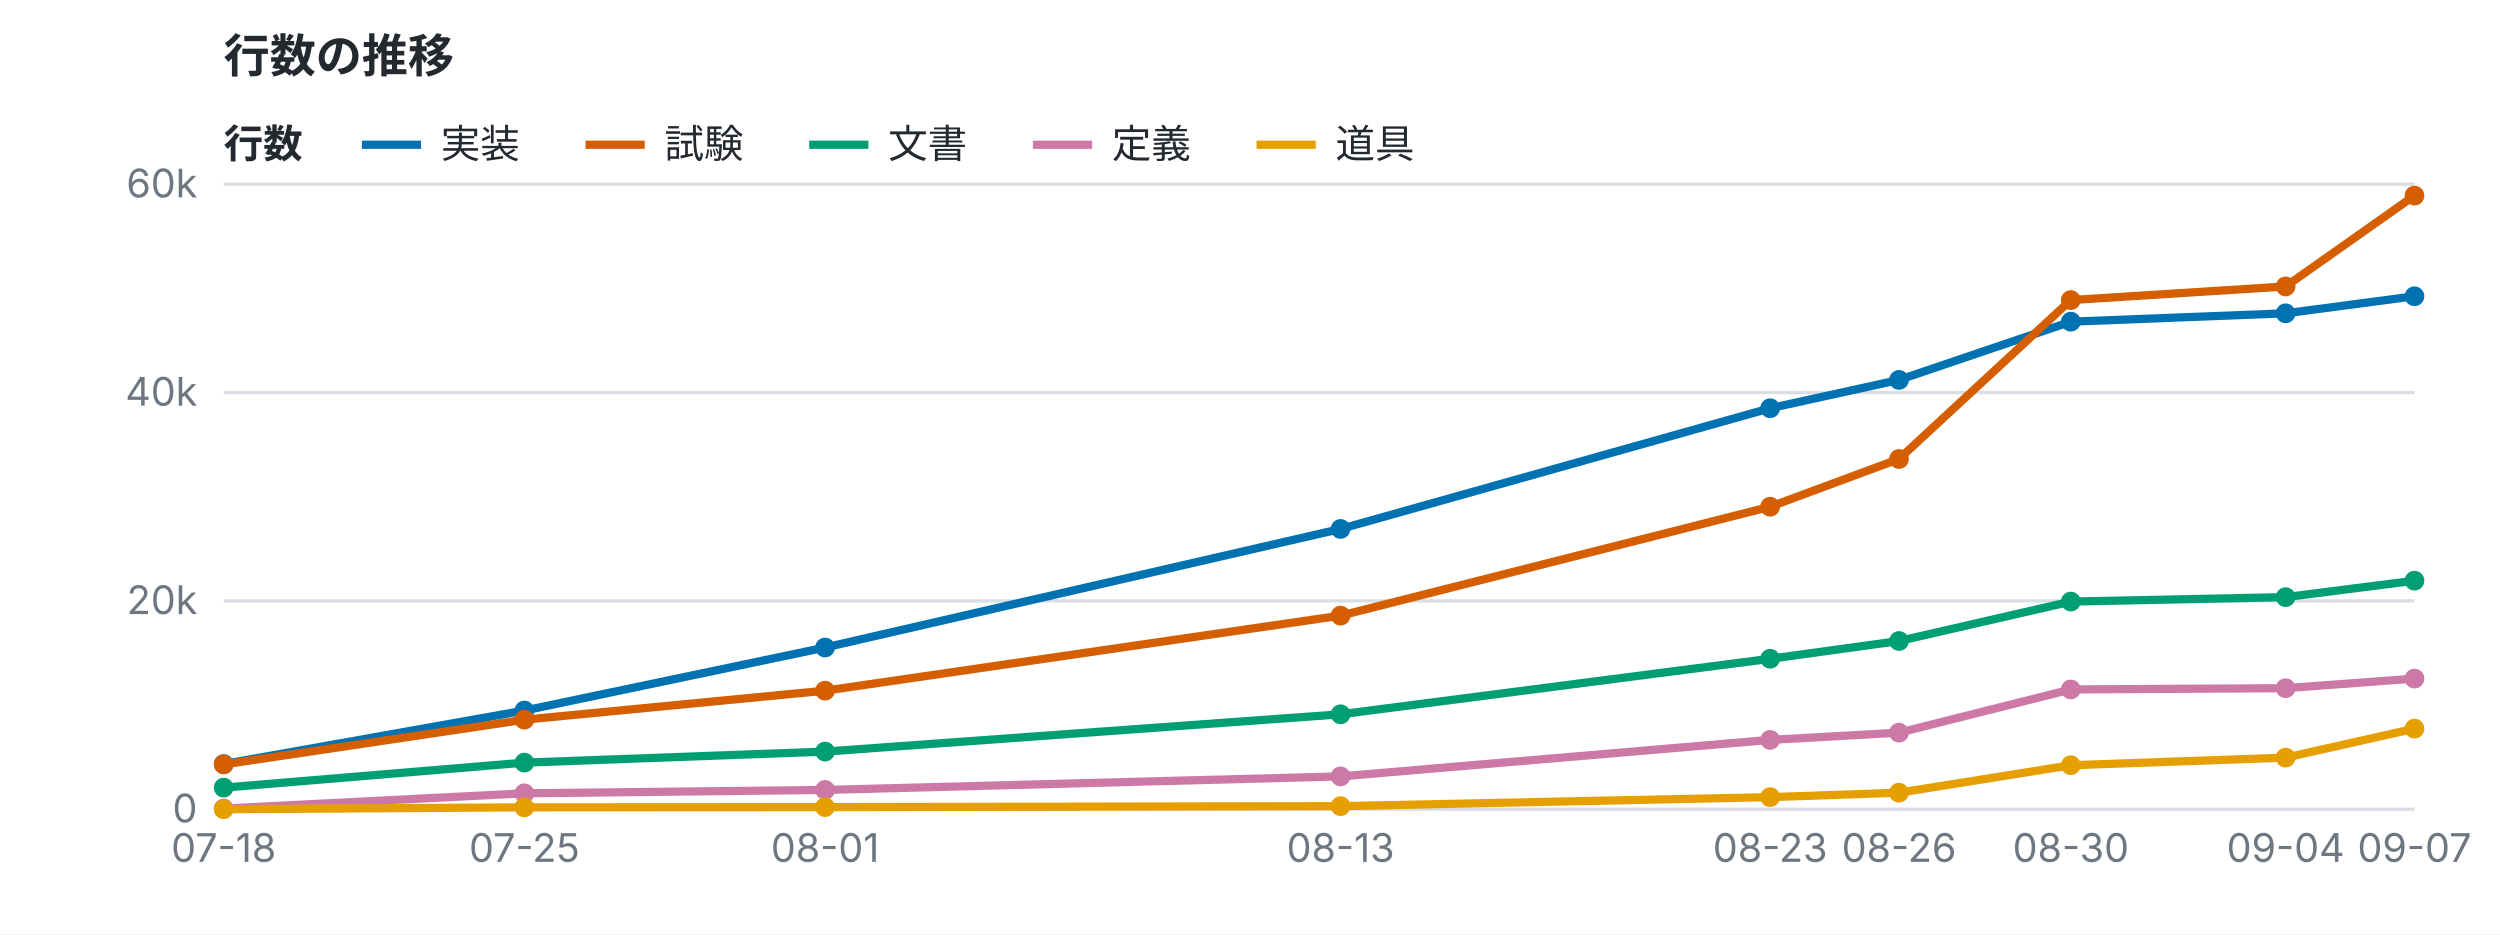
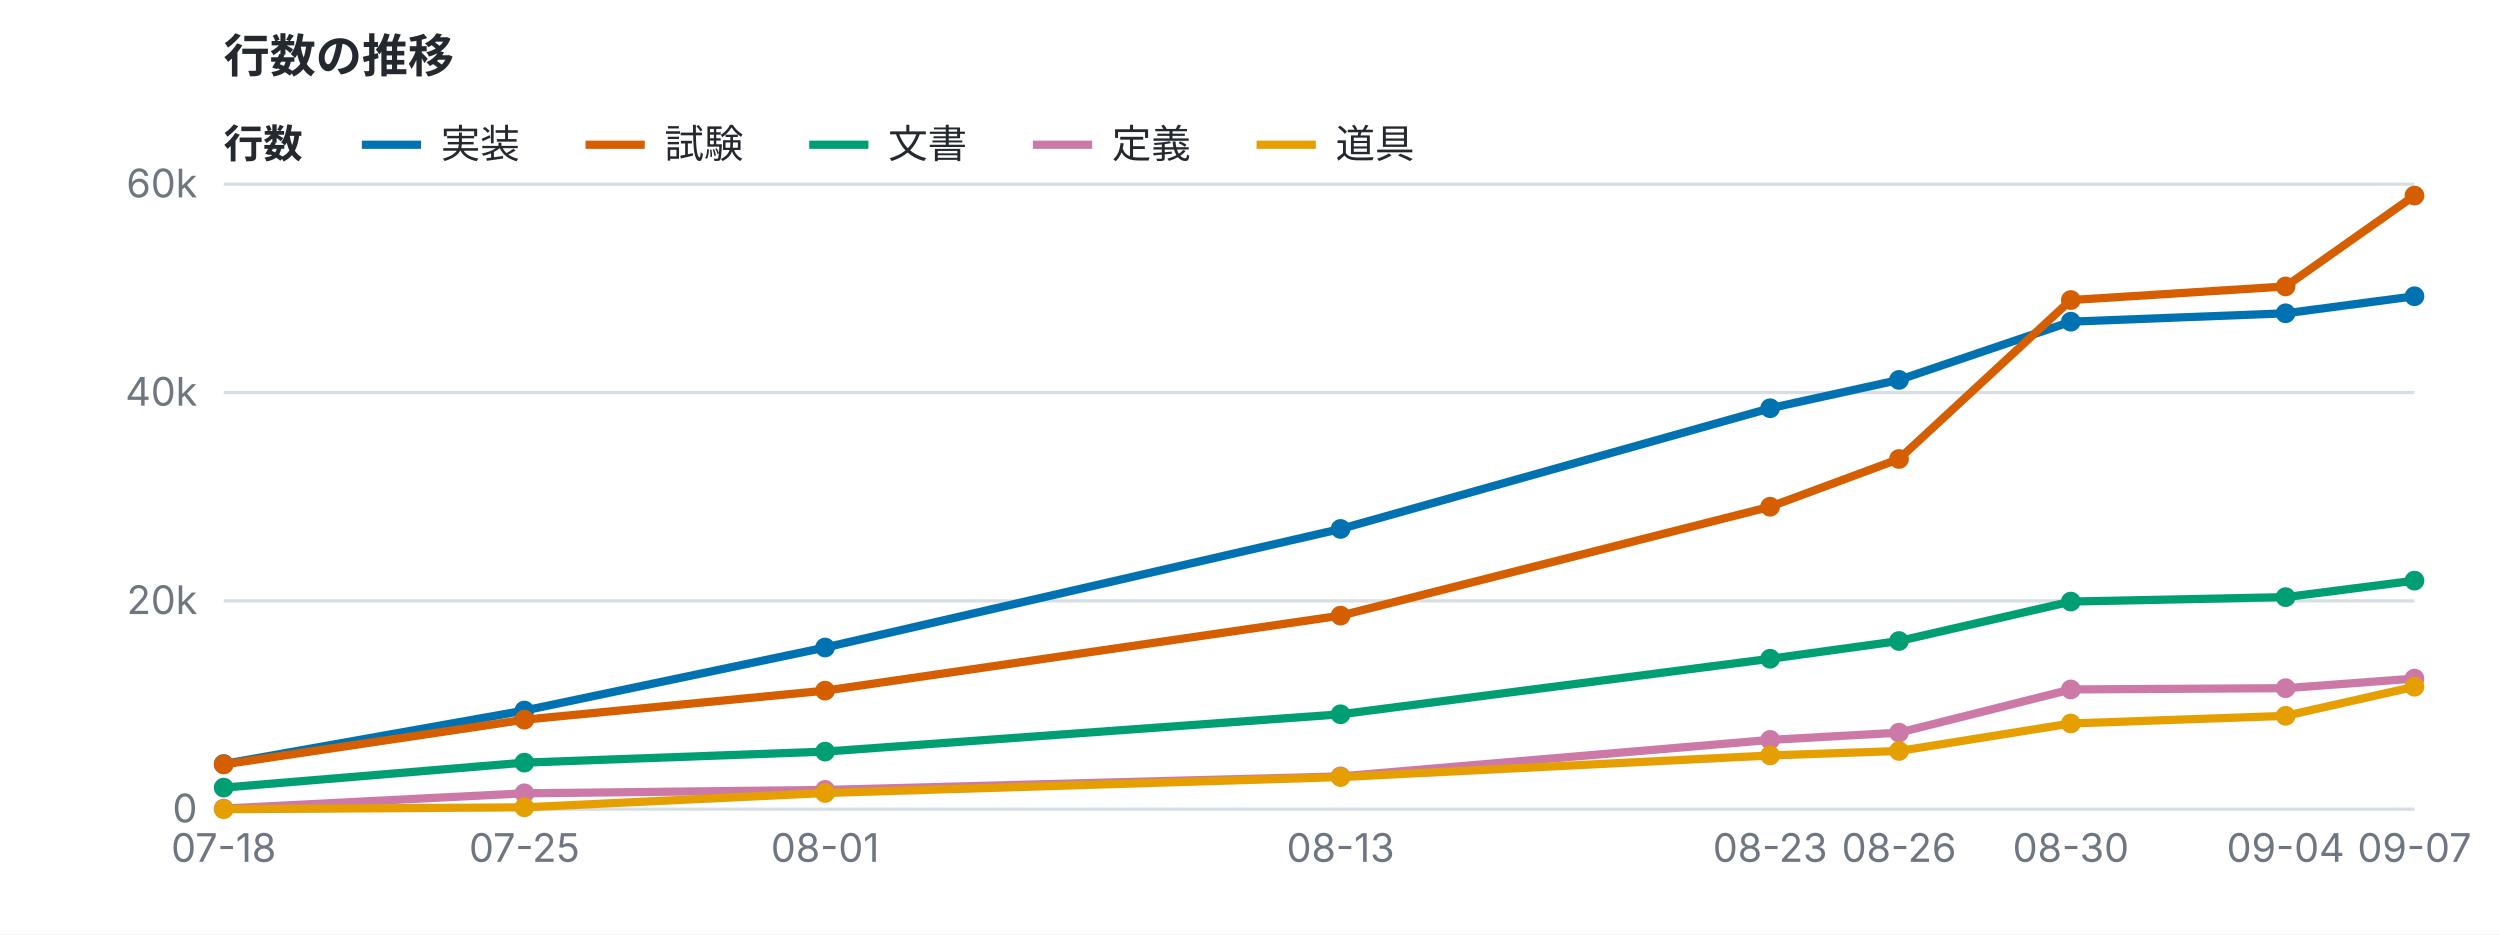
<svg xmlns="http://www.w3.org/2000/svg" width="760" height="284" viewBox="0 0 760 284" font-family="system-ui, -apple-system, 'Segoe UI', 'Hiragino Sans', 'Noto Sans JP', sans-serif" font-size="12">
  <rect width="760" height="284" fill="#ffffff" />
  <text x="68" y="22" font-size="14" font-weight="600" fill="#24292f">行数の推移</text>
  <line x1="68" y1="246" x2="734" y2="246" stroke="#d8dee4" />
  <text x="60" y="250" text-anchor="end" fill="#6e7781">0</text>
  <line x1="68" y1="182.667" x2="734" y2="182.667" stroke="#d8dee4" />
  <text x="60" y="186.667" text-anchor="end" fill="#6e7781">20k</text>
  <line x1="68" y1="119.333" x2="734" y2="119.333" stroke="#d8dee4" />
  <text x="60" y="123.333" text-anchor="end" fill="#6e7781">40k</text>
  <line x1="68" y1="56" x2="734" y2="56" stroke="#d8dee4" />
  <text x="60" y="60" text-anchor="end" fill="#6e7781">60k</text>
  <text x="68" y="48" fill="#24292f" font-weight="600">行数</text>
  <line x1="110" y1="44" x2="128" y2="44" stroke="#0072B2" stroke-width="2.5" />
  <text x="134" y="48" fill="#24292f">実装</text>
  <polyline points="68,232.266 159.412,216.002 250.824,196.844 407.529,160.798 538.118,124.102 577.294,115.492 629.529,97.784 694.824,95.244 734,90.061" fill="none" stroke="#0072B2" stroke-width="2.5" stroke-linejoin="round" />
  <circle cx="68" cy="232.266" r="3" fill="#0072B2" />
  <circle cx="159.412" cy="216.002" r="3" fill="#0072B2" />
  <circle cx="250.824" cy="196.844" r="3" fill="#0072B2" />
  <circle cx="407.529" cy="160.798" r="3" fill="#0072B2" />
  <circle cx="538.118" cy="124.102" r="3" fill="#0072B2" />
  <circle cx="577.294" cy="115.492" r="3" fill="#0072B2" />
  <circle cx="629.529" cy="97.784" r="3" fill="#0072B2" />
  <circle cx="694.824" cy="95.244" r="3" fill="#0072B2" />
  <circle cx="734" cy="90.061" r="3" fill="#0072B2" />
  <line x1="178" y1="44" x2="196" y2="44" stroke="#D55E00" stroke-width="2.5" />
  <text x="202" y="48" fill="#24292f">試験</text>
  <polyline points="68,232.383 159.412,218.779 250.824,209.96 407.529,187.154 538.118,154.046 577.294,139.53 629.529,91.216 694.824,87.078 734,59.461" fill="none" stroke="#D55E00" stroke-width="2.5" stroke-linejoin="round" />
  <circle cx="68" cy="232.383" r="3" fill="#D55E00" />
  <circle cx="159.412" cy="218.779" r="3" fill="#D55E00" />
  <circle cx="250.824" cy="209.96" r="3" fill="#D55E00" />
  <circle cx="407.529" cy="187.154" r="3" fill="#D55E00" />
  <circle cx="538.118" cy="154.046" r="3" fill="#D55E00" />
  <circle cx="577.294" cy="139.53" r="3" fill="#D55E00" />
  <circle cx="629.529" cy="91.216" r="3" fill="#D55E00" />
  <circle cx="694.824" cy="87.078" r="3" fill="#D55E00" />
  <circle cx="734" cy="59.461" r="3" fill="#D55E00" />
  <line x1="246" y1="44" x2="264" y2="44" stroke="#009E73" stroke-width="2.5" />
  <text x="270" y="48" fill="#24292f">文書</text>
-   <polyline points="68,239.432 159.412,231.839 250.824,228.482 407.529,217.142 538.118,200.264 577.294,194.865 629.529,182.876 694.824,181.524 734,176.526" fill="none" stroke="#009E73" stroke-width="2.5" stroke-linejoin="round" />
+   <polyline points="68,239.432 159.412,231.839 250.824,228.482 407.529,217.142 538.118,200.264 577.294,194.865 629.529,182.876 694.824,181.524 734,176.514" fill="none" stroke="#009E73" stroke-width="2.5" stroke-linejoin="round" />
  <circle cx="68" cy="239.432" r="3" fill="#009E73" />
  <circle cx="159.412" cy="231.839" r="3" fill="#009E73" />
  <circle cx="250.824" cy="228.482" r="3" fill="#009E73" />
  <circle cx="407.529" cy="217.142" r="3" fill="#009E73" />
  <circle cx="538.118" cy="200.264" r="3" fill="#009E73" />
  <circle cx="577.294" cy="194.865" r="3" fill="#009E73" />
  <circle cx="629.529" cy="182.876" r="3" fill="#009E73" />
  <circle cx="694.824" cy="181.524" r="3" fill="#009E73" />
-   <circle cx="734" cy="176.526" r="3" fill="#009E73" />
+   <circle cx="734" cy="176.514" r="3" fill="#009E73" />
  <line x1="314" y1="44" x2="332" y2="44" stroke="#CC79A7" stroke-width="2.5" />
  <text x="338" y="48" fill="#24292f">定義</text>
  <polyline points="68,245.8 159.412,241.165 250.824,240.138 407.529,236.022 538.118,224.923 577.294,222.728 629.529,209.59 694.824,209.207 734,206.29" fill="none" stroke="#CC79A7" stroke-width="2.5" stroke-linejoin="round" />
  <circle cx="68" cy="245.8" r="3" fill="#CC79A7" />
  <circle cx="159.412" cy="241.165" r="3" fill="#CC79A7" />
  <circle cx="250.824" cy="240.138" r="3" fill="#CC79A7" />
  <circle cx="407.529" cy="236.022" r="3" fill="#CC79A7" />
  <circle cx="538.118" cy="224.923" r="3" fill="#CC79A7" />
  <circle cx="577.294" cy="222.728" r="3" fill="#CC79A7" />
  <circle cx="629.529" cy="209.59" r="3" fill="#CC79A7" />
  <circle cx="694.824" cy="209.207" r="3" fill="#CC79A7" />
  <circle cx="734" cy="206.29" r="3" fill="#CC79A7" />
  <line x1="382" y1="44" x2="400" y2="44" stroke="#E69F00" stroke-width="2.5" />
  <text x="406" y="48" fill="#24292f">道具</text>
-   <polyline points="68,246 159.412,245.43 250.824,245.373 407.529,245.069 538.118,242.33 577.294,240.975 629.529,232.63 694.824,230.312 734,221.509" fill="none" stroke="#E69F00" stroke-width="2.5" stroke-linejoin="round" />
+   <polyline points="68,246 159.412,245.43 250.824,241.073 407.529,236.231 538.118,229.654 577.294,228.298 629.529,219.935 694.824,217.617 734,208.766" fill="none" stroke="#E69F00" stroke-width="2.5" stroke-linejoin="round" />
  <circle cx="68" cy="246" r="3" fill="#E69F00" />
  <circle cx="159.412" cy="245.43" r="3" fill="#E69F00" />
-   <circle cx="250.824" cy="245.373" r="3" fill="#E69F00" />
-   <circle cx="407.529" cy="245.069" r="3" fill="#E69F00" />
-   <circle cx="538.118" cy="242.33" r="3" fill="#E69F00" />
-   <circle cx="577.294" cy="240.975" r="3" fill="#E69F00" />
-   <circle cx="629.529" cy="232.63" r="3" fill="#E69F00" />
-   <circle cx="694.824" cy="230.312" r="3" fill="#E69F00" />
-   <circle cx="734" cy="221.509" r="3" fill="#E69F00" />
+   <circle cx="250.824" cy="241.073" r="3" fill="#E69F00" />
+   <circle cx="407.529" cy="236.231" r="3" fill="#E69F00" />
+   <circle cx="538.118" cy="229.654" r="3" fill="#E69F00" />
+   <circle cx="577.294" cy="228.298" r="3" fill="#E69F00" />
+   <circle cx="629.529" cy="219.935" r="3" fill="#E69F00" />
+   <circle cx="694.824" cy="217.617" r="3" fill="#E69F00" />
+   <circle cx="734" cy="208.766" r="3" fill="#E69F00" />
  <text x="68" y="262" text-anchor="middle" fill="#6e7781">07-18</text>
  <text x="159.412" y="262" text-anchor="middle" fill="#6e7781">07-25</text>
  <text x="250.824" y="262" text-anchor="middle" fill="#6e7781">08-01</text>
  <text x="407.529" y="262" text-anchor="middle" fill="#6e7781">08-13</text>
  <text x="538.118" y="262" text-anchor="middle" fill="#6e7781">08-23</text>
  <text x="577.294" y="262" text-anchor="middle" fill="#6e7781">08-26</text>
  <text x="629.529" y="262" text-anchor="middle" fill="#6e7781">08-30</text>
  <text x="694.824" y="262" text-anchor="middle" fill="#6e7781">09-04</text>
  <text x="734" y="262" text-anchor="middle" fill="#6e7781">09-07</text>
</svg>
